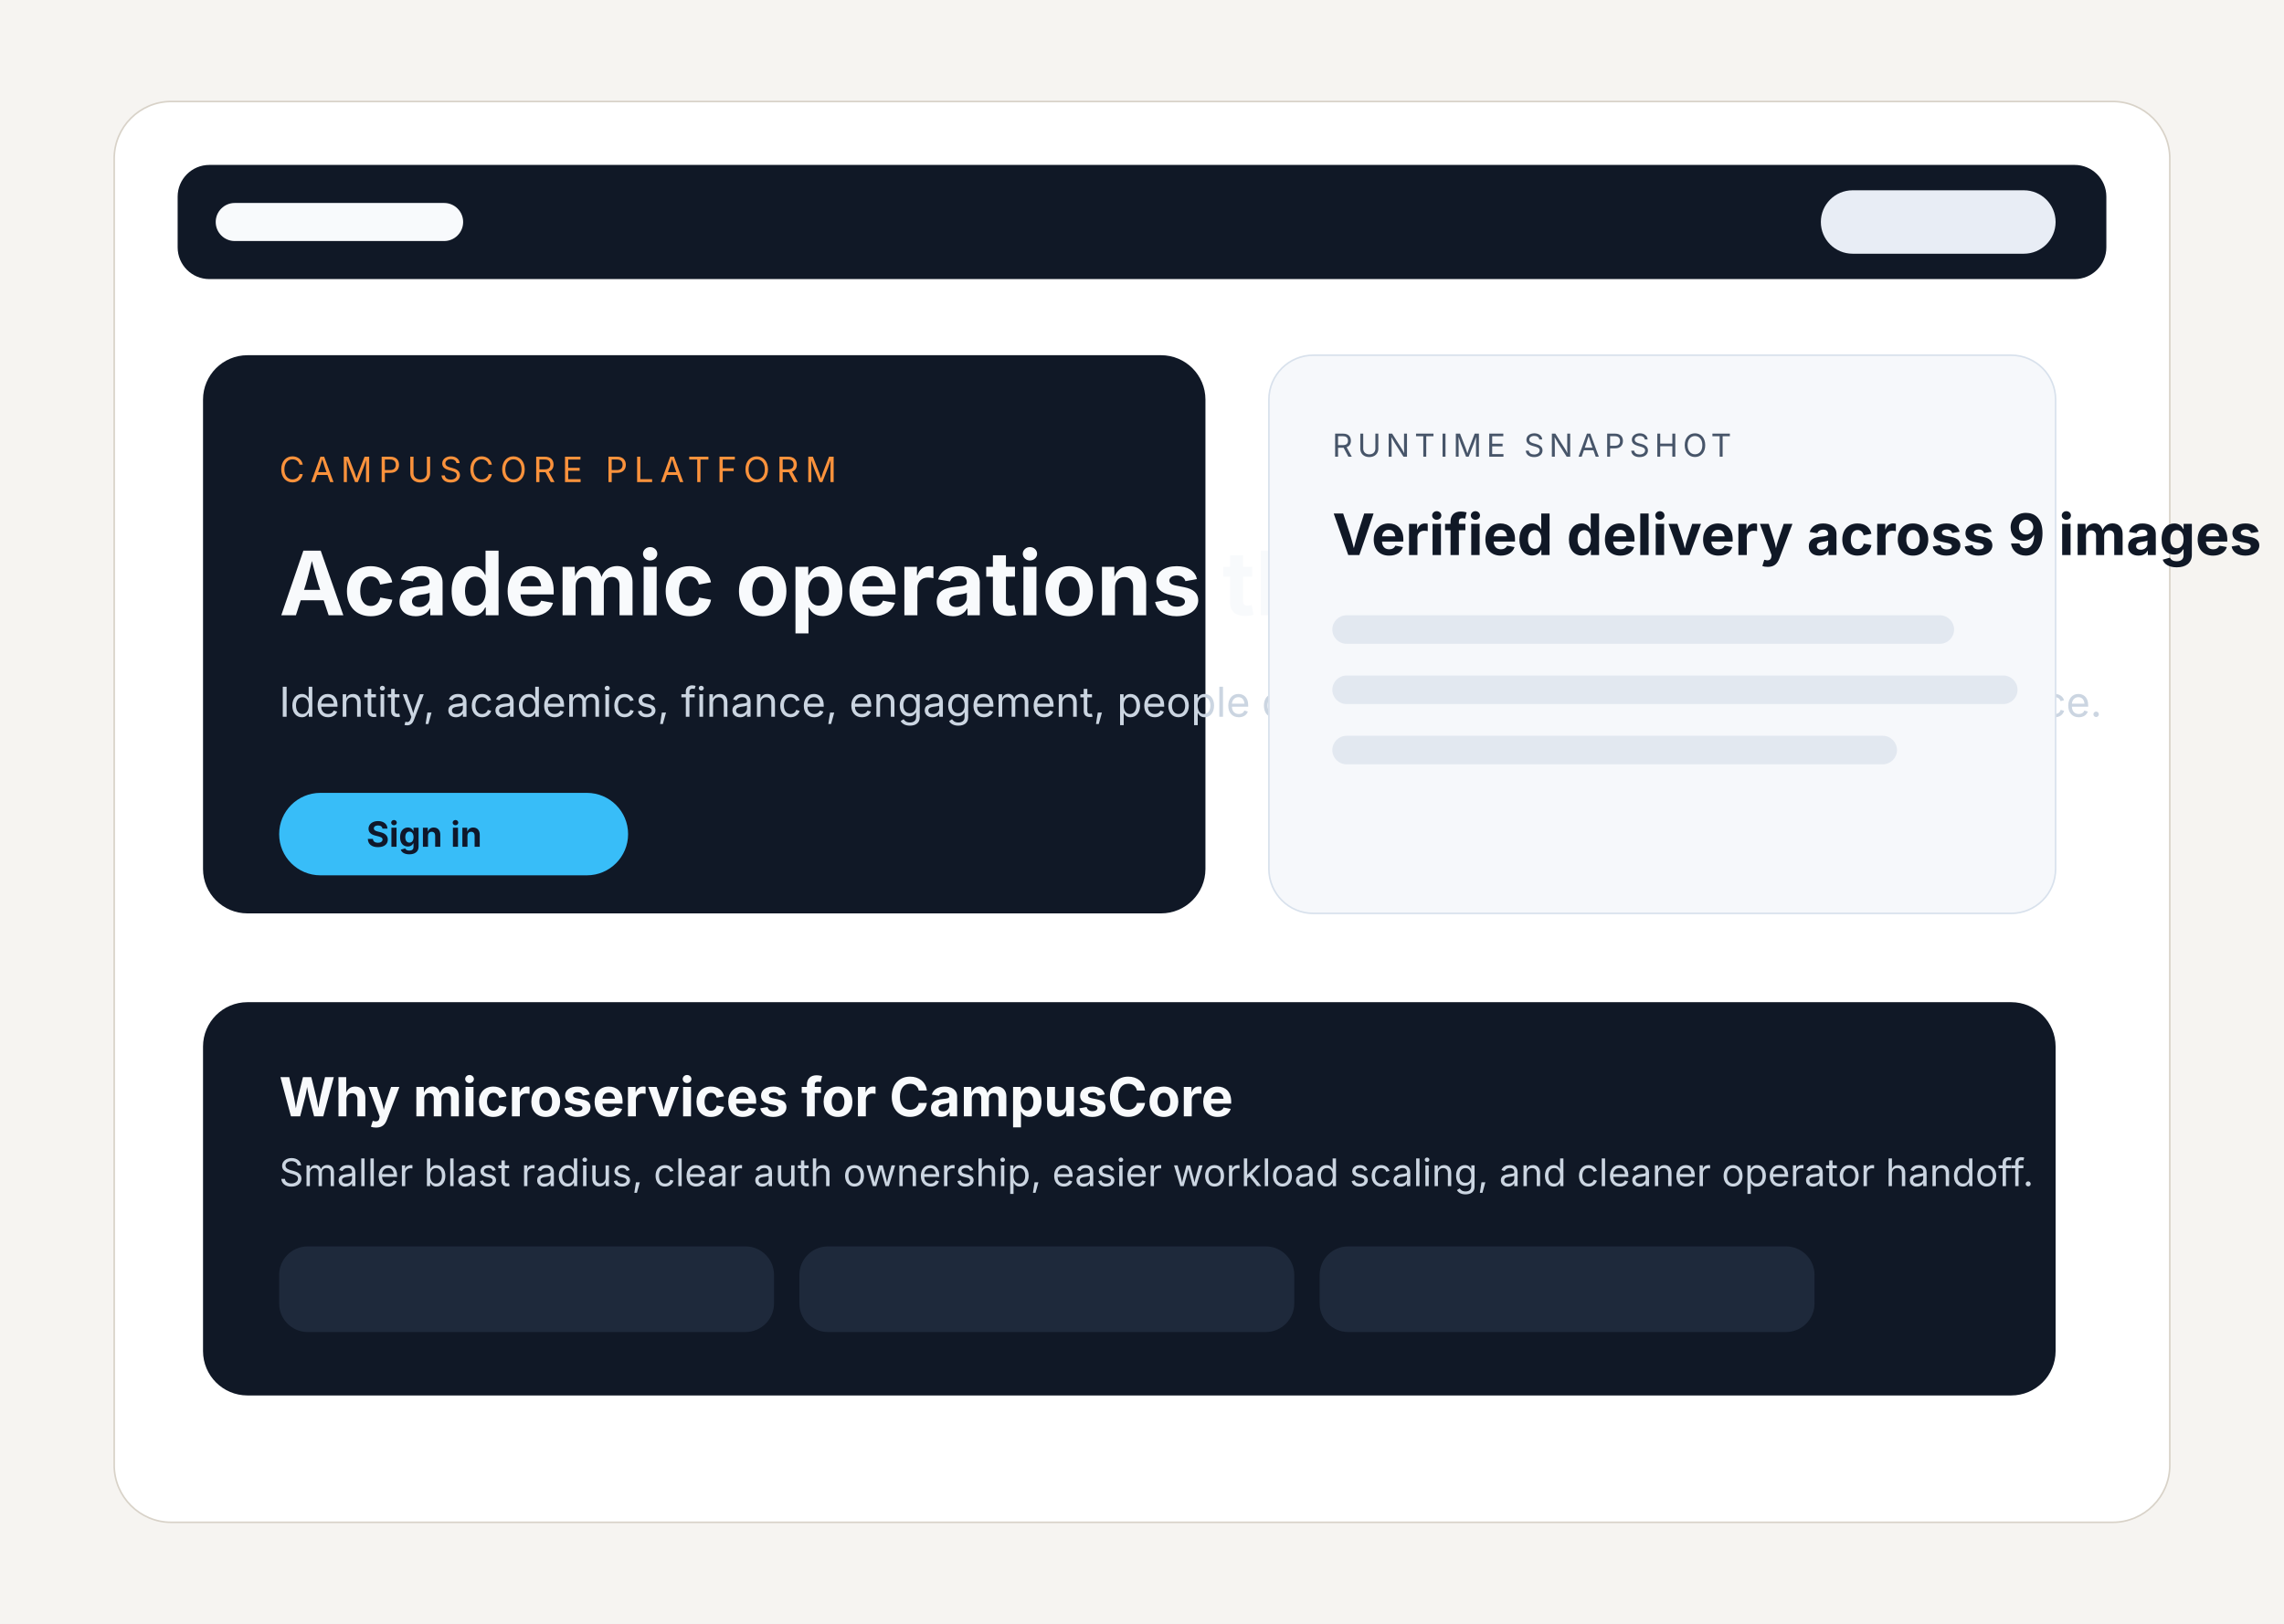
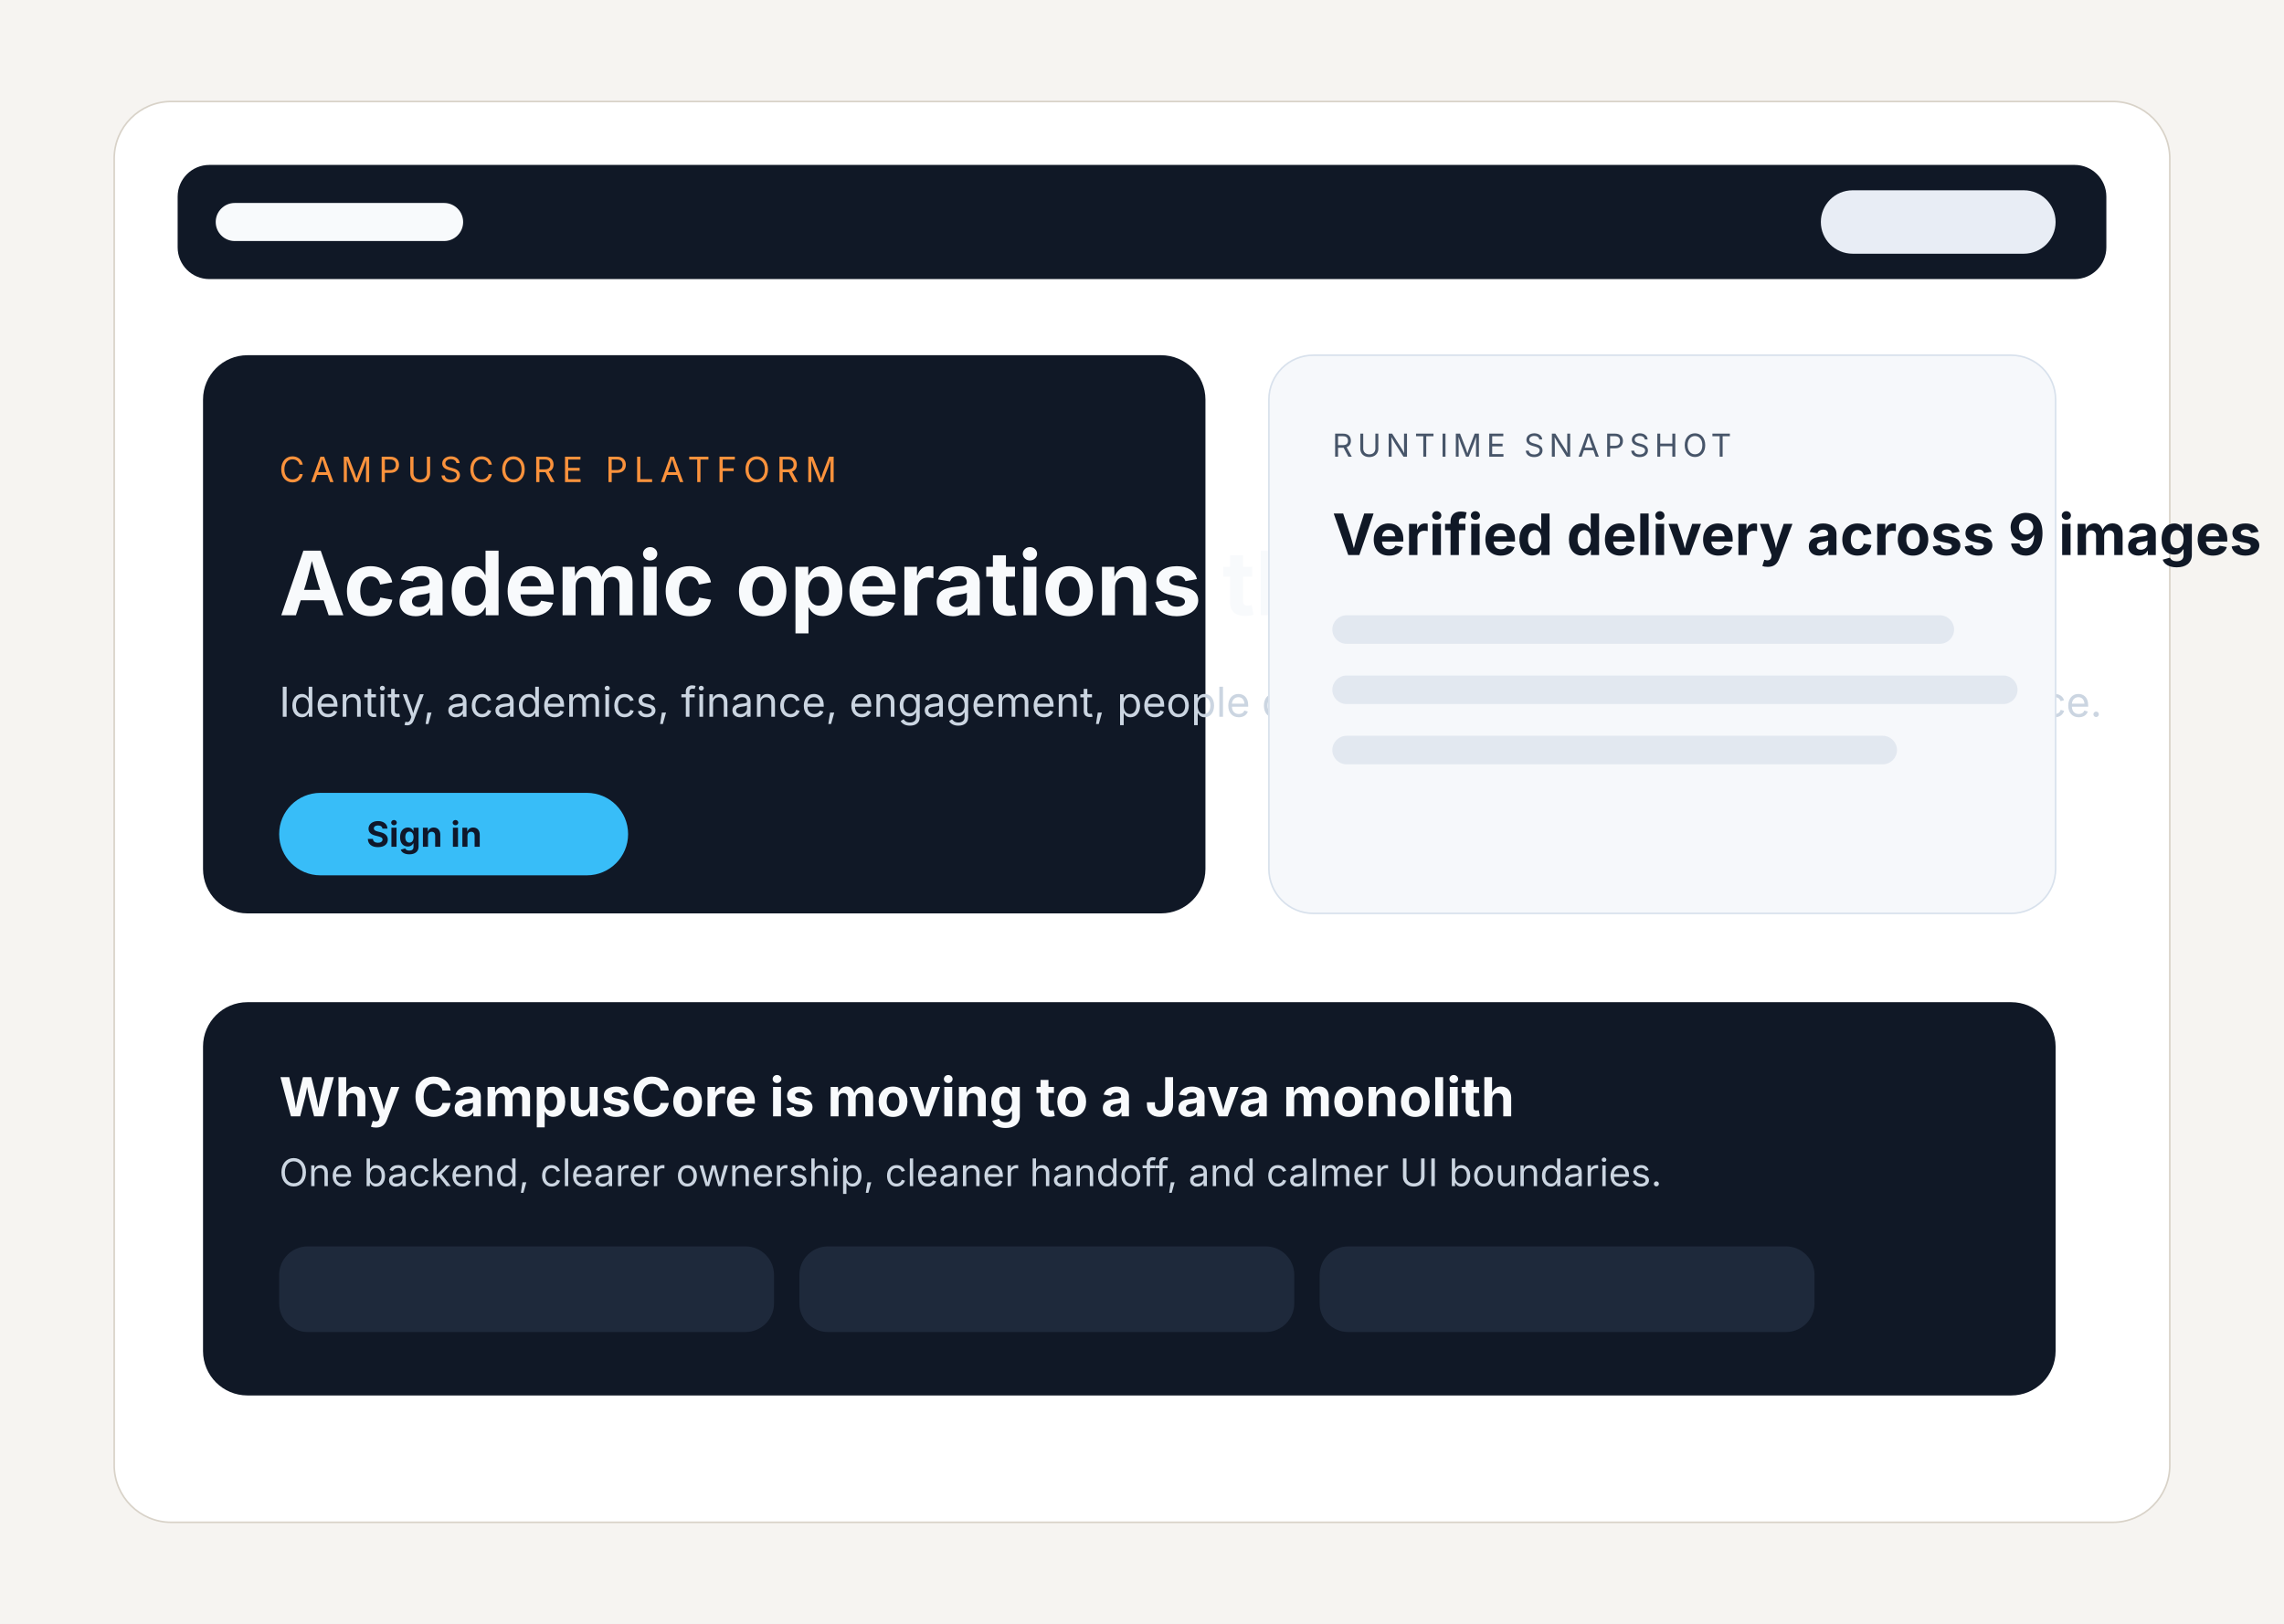
<svg xmlns="http://www.w3.org/2000/svg" width="1440" height="1024" viewBox="0 0 1440 1024" fill="none">
  <rect width="1440" height="1024" fill="#F6F4F1" />
  <rect x="72" y="64" width="1296" height="896" rx="36" fill="#FFFFFF" stroke="#D8D2C8" />
  <rect x="112" y="104" width="1216" height="72" rx="20" fill="#101826" />
  <rect x="136" y="128" width="156" height="24" rx="12" fill="#F8FAFC" />
  <rect x="1148" y="120" width="148" height="40" rx="20" fill="#E8EDF5" />
  <rect x="128" y="224" width="632" height="352" rx="28" fill="#101826" />
  <text x="176" y="304" fill="#FB923C" font-family="Inter, Arial, sans-serif" font-size="22" letter-spacing="4">CAMPUSCORE PLATFORM</text>
  <text x="176" y="388" fill="#F8FAFC" font-family="Inter, Arial, sans-serif" font-size="56" font-weight="700">Academic operations that feel steady.</text>
  <text x="176" y="452" fill="#CBD5E1" font-family="Inter, Arial, sans-serif" font-size="26">Identity, academics, finance, engagement, people data, and analytics in one calm workspace.</text>
  <rect x="176" y="500" width="220" height="52" rx="26" fill="#38BDF8" />
  <text x="231" y="534" fill="#0F172A" font-family="Inter, Arial, sans-serif" font-size="22" font-weight="700">Sign in</text>
  <rect x="800" y="224" width="496" height="352" rx="28" fill="#F6F8FB" stroke="#D8E1EC" />
  <text x="840" y="288" fill="#475569" font-family="Inter, Arial, sans-serif" font-size="20" letter-spacing="3">RUNTIME SNAPSHOT</text>
  <text x="840" y="350" fill="#101826" font-family="Inter, Arial, sans-serif" font-size="36" font-weight="700">Verified delivery across 9 images</text>
  <rect x="840" y="388" width="392" height="18" rx="9" fill="#E2E8F0" />
  <rect x="840" y="426" width="432" height="18" rx="9" fill="#E2E8F0" />
  <rect x="840" y="464" width="356" height="18" rx="9" fill="#E2E8F0" />
  <rect x="128" y="632" width="1168" height="248" rx="28" fill="#101826" />
-   <text x="176" y="704" fill="#F8FAFC" font-family="Inter, Arial, sans-serif" font-size="34" font-weight="700">Why microservices for CampusCore</text>
-   <text x="176" y="748" fill="#CBD5E1" font-family="Inter, Arial, sans-serif" font-size="24">Smaller blast radius, clear auth ownership, easier workload scaling, and cleaner operator handoff.</text>
+   <text x="176" y="704" fill="#F8FAFC" font-family="Inter, Arial, sans-serif" font-size="34" font-weight="700">Why CampusCore is moving to a Java monolith</text>
+   <text x="176" y="748" fill="#CBD5E1" font-family="Inter, Arial, sans-serif" font-size="24">One backend, clearer ownership, cleaner handoff, and calmer UI boundaries.</text>
  <rect x="176" y="786" width="312" height="54" rx="18" fill="#1E293B" />
  <rect x="504" y="786" width="312" height="54" rx="18" fill="#1E293B" />
  <rect x="832" y="786" width="312" height="54" rx="18" fill="#1E293B" />
</svg>
